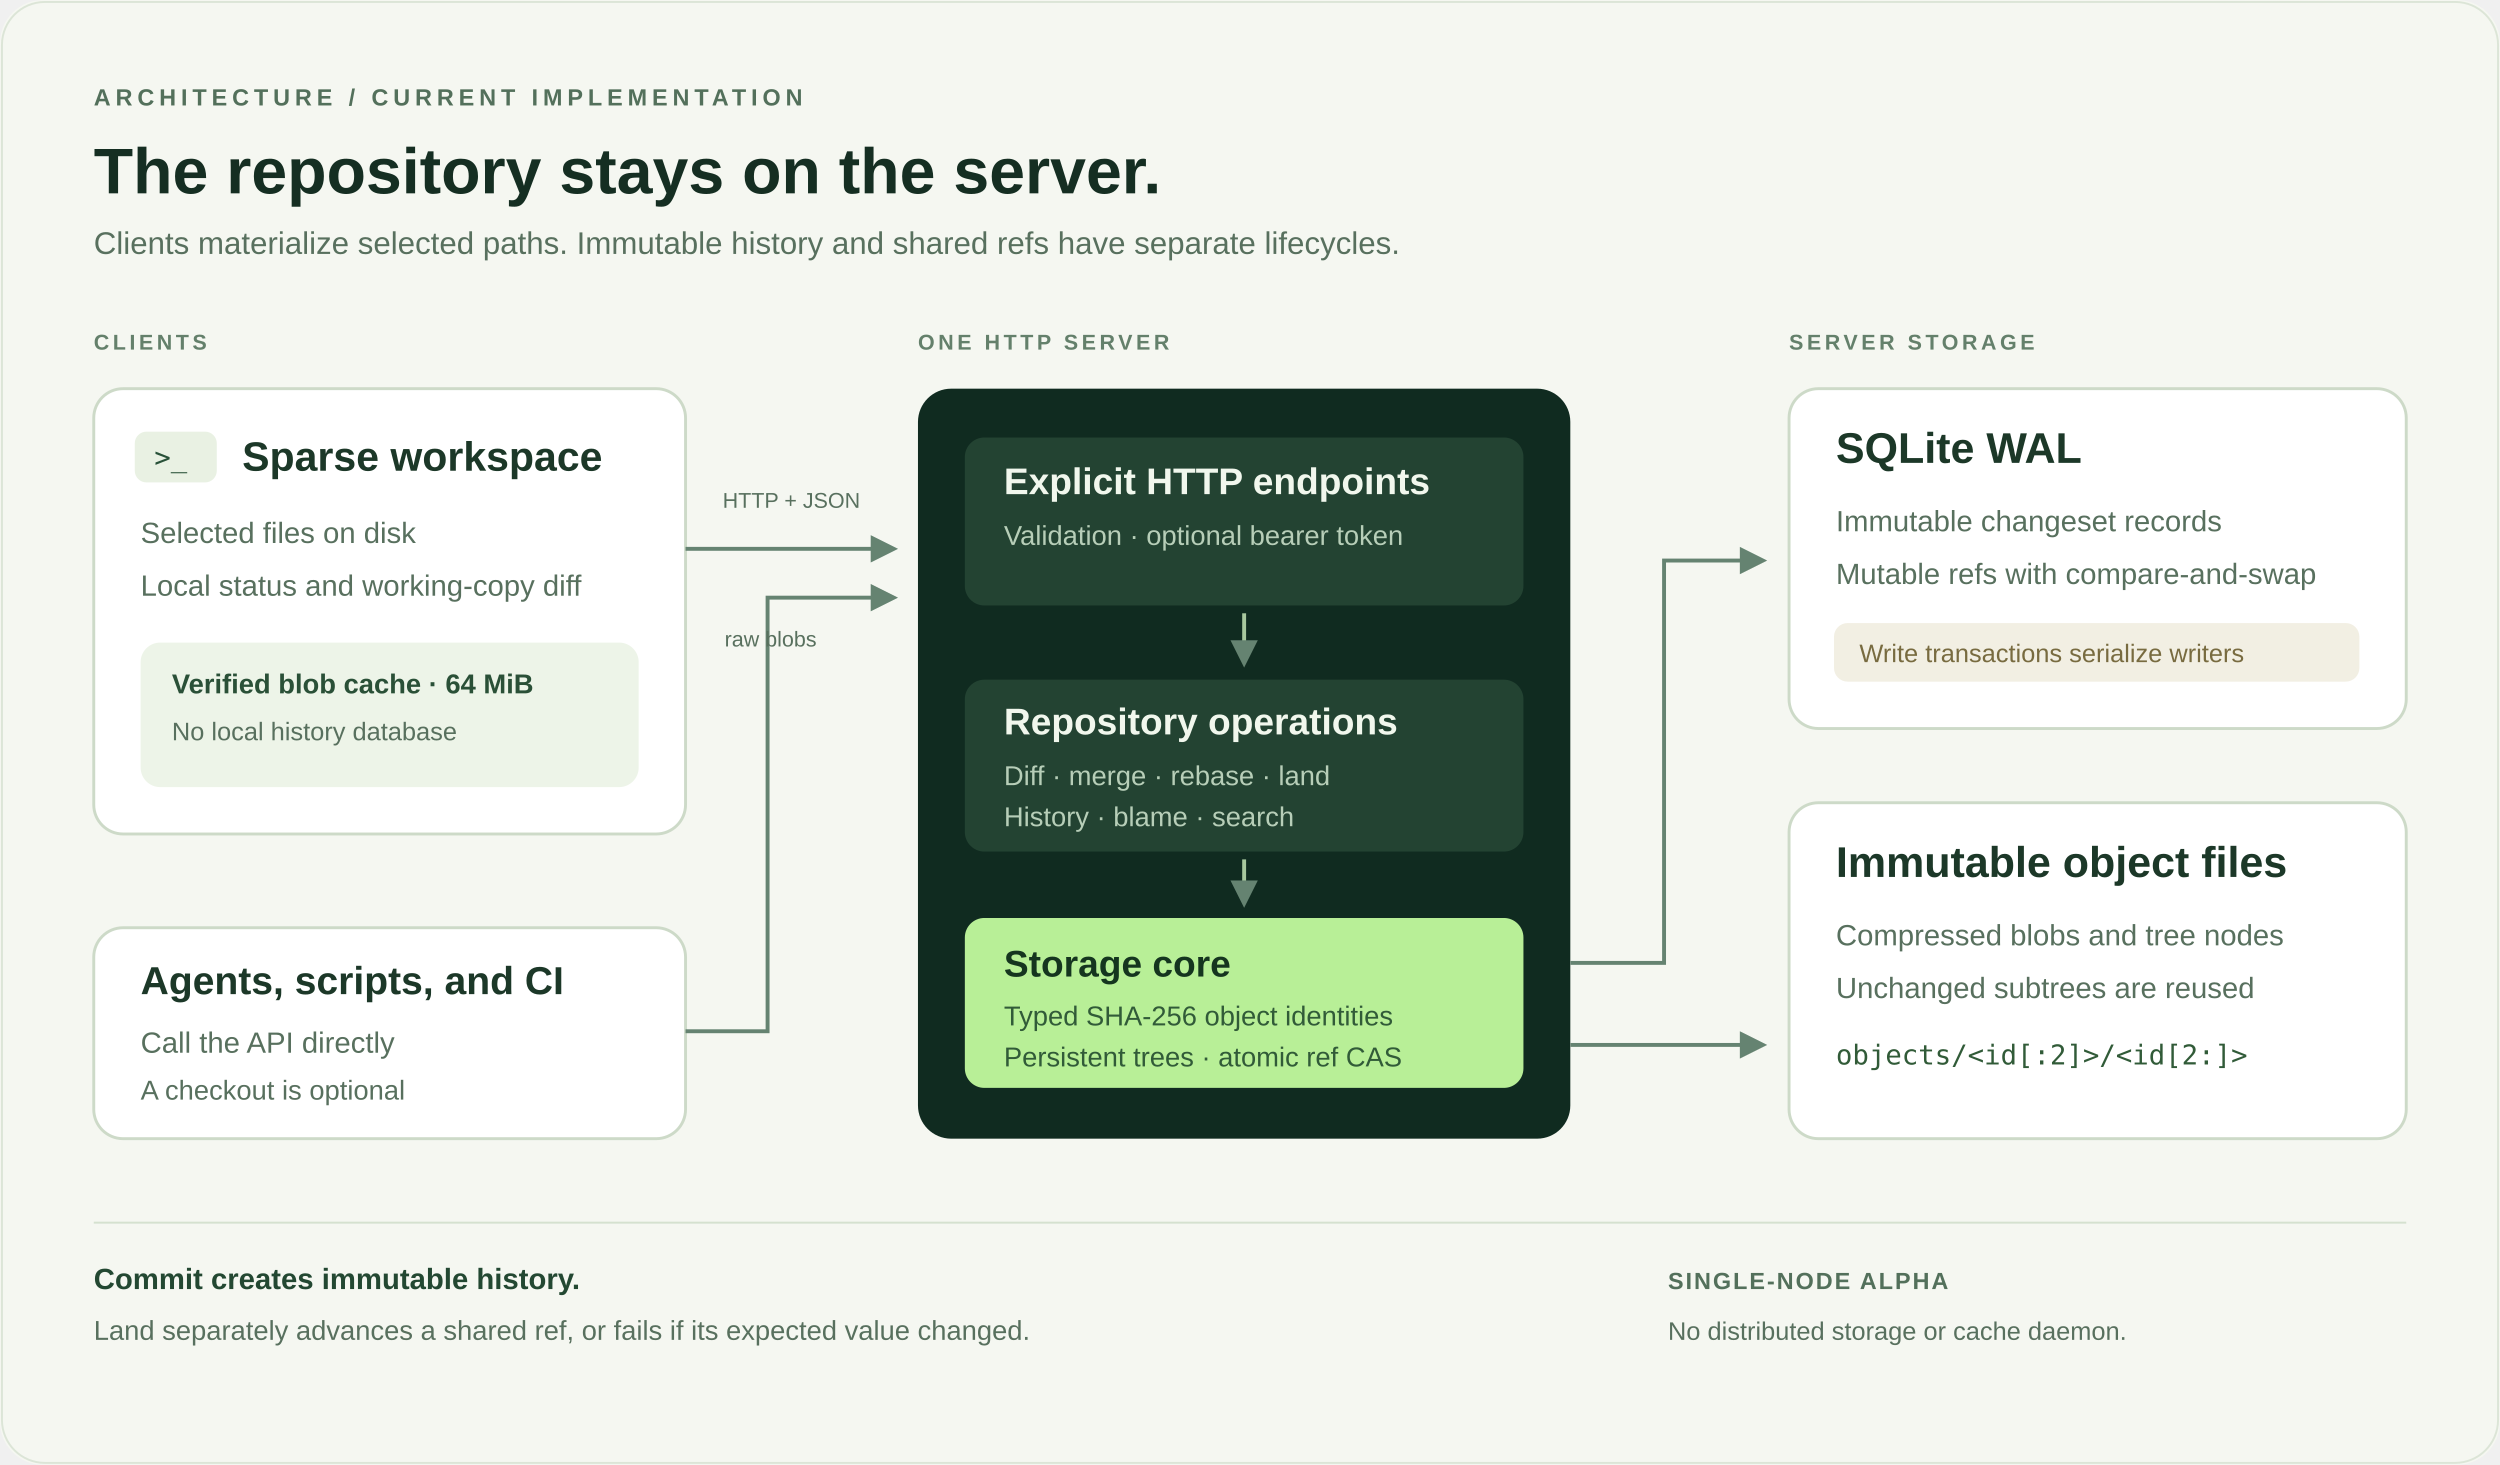
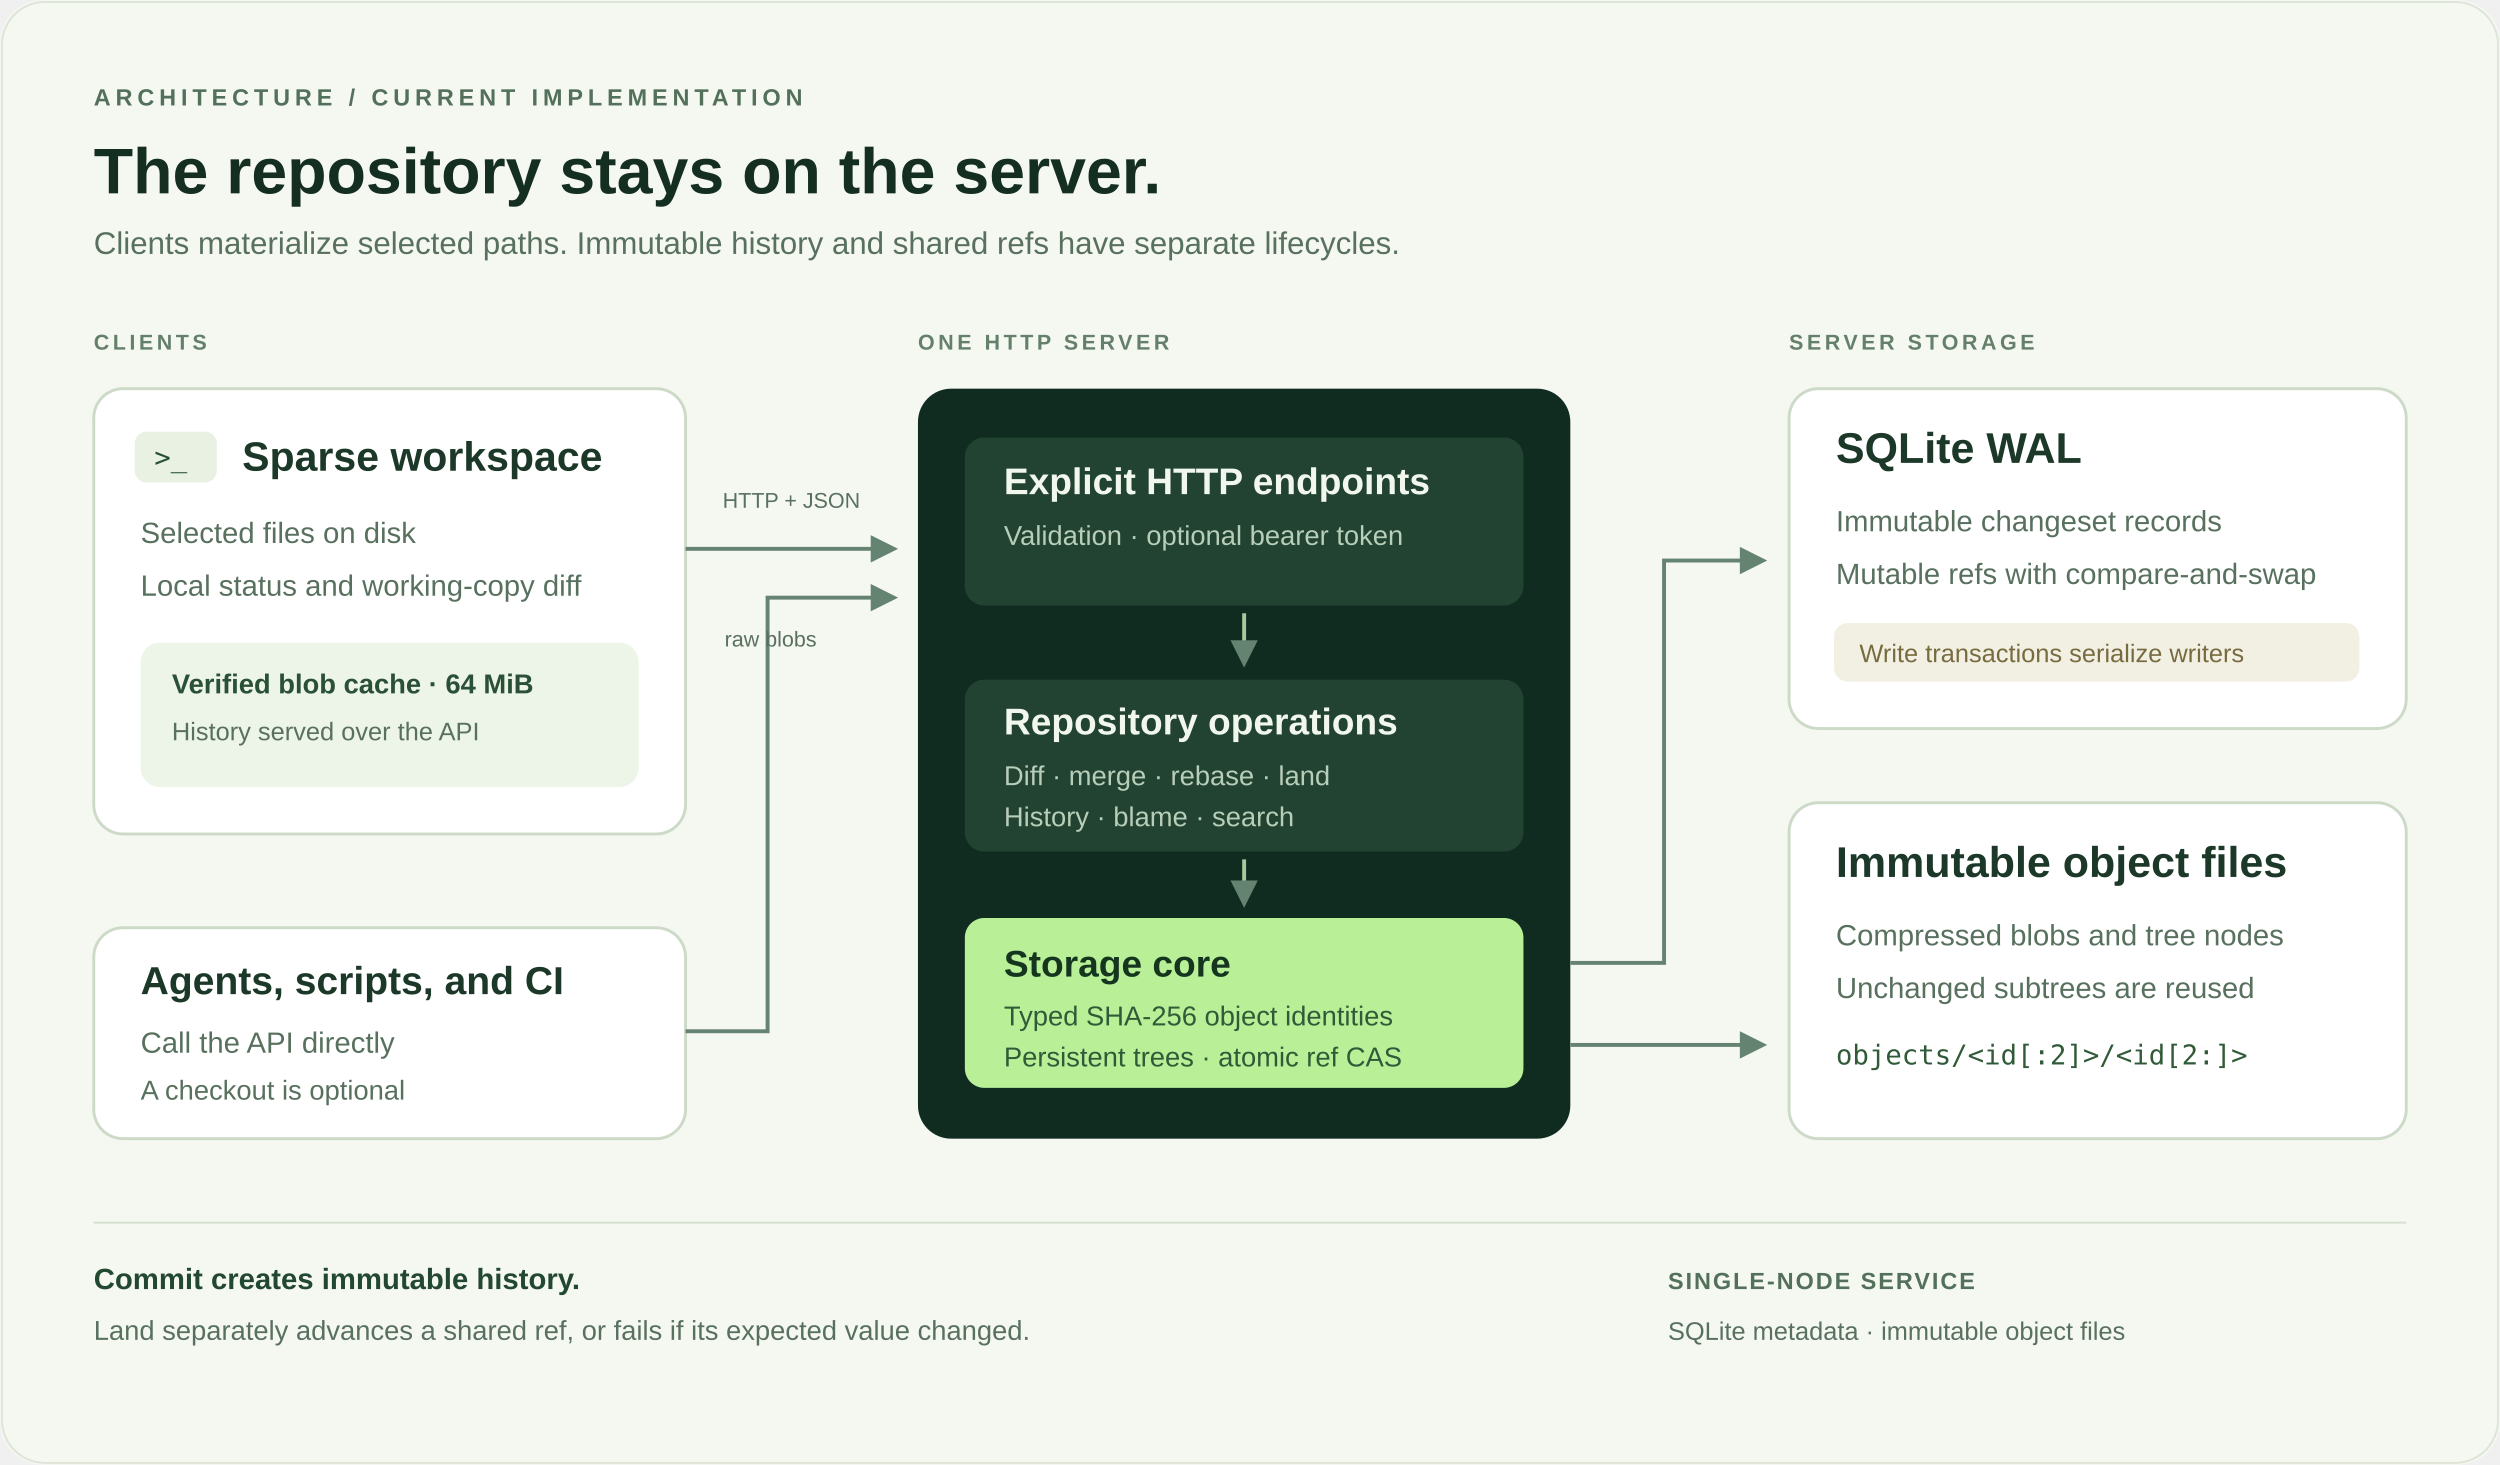
<svg xmlns="http://www.w3.org/2000/svg" width="1280" height="750" viewBox="0 0 1280 750" role="img" aria-labelledby="title desc">
  <defs>
    <marker id="arrow" viewBox="0 0 10 10" refX="8" refY="5" markerWidth="7" markerHeight="7" orient="auto-start-reverse">
      <path d="M0 0 10 5 0 10Z" fill="#658371" />
    </marker>
  </defs>
  <rect width="1280" height="750" rx="22" fill="#f5f7f1" />
  <rect x="1" y="1" width="1278" height="748" rx="22" fill="none" stroke="#dce5d7" />
  <g font-family="Arial,Helvetica,sans-serif">
    <text x="48" y="54" font-size="12" font-weight="700" letter-spacing="2.5" fill="#53705b">ARCHITECTURE / CURRENT IMPLEMENTATION</text>
    <text x="48" y="99" font-size="33" font-weight="700" fill="#152e22">The repository stays on the server.</text>
    <text x="48" y="130" font-size="16" fill="#58705e">Clients materialize selected paths. Immutable history and shared refs have separate lifecycles.</text>
    <g font-size="11" font-weight="700" letter-spacing="1.8" fill="#64806b">
      <text x="48" y="179">CLIENTS</text>
      <text x="470" y="179">ONE HTTP SERVER</text>
      <text x="916" y="179">SERVER STORAGE</text>
    </g>
    <rect x="48" y="199" width="303" height="228" rx="15" fill="#ffffff" stroke="#cddac8" stroke-width="1.5" />
    <rect x="69" y="221" width="42" height="26" rx="6" fill="#e9f1e3" />
    <text x="79" y="239" fill="#285138" font-size="14" font-family="monospace">&gt;_</text>
    <text x="124" y="241" font-size="21" font-weight="700" fill="#1c3828">Sparse workspace</text>
    <text x="72" y="278" font-size="15" fill="#58705e">Selected files on disk</text>
    <text x="72" y="305" font-size="15" fill="#58705e">Local status and working-copy diff</text>
    <rect x="72" y="329" width="255" height="74" rx="10" fill="#edf4e8" />
    <text x="88" y="355" font-size="14" font-weight="700" fill="#2a5037">Verified blob cache · 64 MiB</text>
-     <text x="88" y="379" font-size="13" fill="#58705e">No local history database</text>
+     <text x="88" y="379" font-size="13" fill="#58705e">History served over the API</text>
    <rect x="48" y="475" width="303" height="108" rx="15" fill="#ffffff" stroke="#cddac8" stroke-width="1.5" />
    <text x="72" y="509" font-size="20" font-weight="700" fill="#1c3828">Agents, scripts, and CI</text>
    <text x="72" y="539" font-size="15" fill="#58705e">Call the API directly</text>
    <text x="72" y="563" font-size="14" fill="#58705e">A checkout is optional</text>
    <path d="M351 281H457" fill="none" stroke="#658371" stroke-width="2" marker-end="url(#arrow)" />
    <path d="M351 528H393V306H457" fill="none" stroke="#658371" stroke-width="2" marker-end="url(#arrow)" />
    <text x="370" y="260" fill="#58705e" font-size="11">HTTP + JSON</text>
    <text x="371" y="331" fill="#58705e" font-size="11">raw blobs</text>
    <rect x="470" y="199" width="334" height="384" rx="17" fill="#102b20" />
    <rect x="494" y="224" width="286" height="86" rx="10" fill="#234332" />
    <text x="514" y="253" font-size="19" font-weight="700" fill="#f1f7ed">Explicit HTTP endpoints</text>
    <text x="514" y="279" font-size="14" fill="#b7ceb8">Validation · optional bearer token</text>
    <path d="M637 314V339" stroke="#a8c89e" stroke-width="2" marker-end="url(#arrow)" />
    <rect x="494" y="348" width="286" height="88" rx="10" fill="#234332" />
    <text x="514" y="376" font-size="19" font-weight="700" fill="#f1f7ed">Repository operations</text>
    <text x="514" y="402" font-size="14" fill="#b7ceb8">Diff · merge · rebase · land</text>
    <text x="514" y="423" font-size="14" fill="#b7ceb8">History · blame · search</text>
    <path d="M637 440V462" stroke="#a8c89e" stroke-width="2" marker-end="url(#arrow)" />
    <rect x="494" y="470" width="286" height="87" rx="10" fill="#b8ef97" />
    <text x="514" y="500" font-size="19" font-weight="700" fill="#15351f">Storage core</text>
    <text x="514" y="525" font-size="14" fill="#315b38">Typed SHA-256 object identities</text>
    <text x="514" y="546" font-size="14" fill="#315b38">Persistent trees · atomic ref CAS</text>
    <path d="M804 493H852V287H902" fill="none" stroke="#658371" stroke-width="2" marker-end="url(#arrow)" />
    <path d="M804 535H902" fill="none" stroke="#658371" stroke-width="2" marker-end="url(#arrow)" />
    <rect x="916" y="199" width="316" height="174" rx="15" fill="#ffffff" stroke="#cddac8" stroke-width="1.5" />
    <text x="940" y="237" font-size="22" font-weight="700" fill="#1c3828">SQLite WAL</text>
    <text x="940" y="272" font-size="15" fill="#58705e">Immutable changeset records</text>
    <text x="940" y="299" font-size="15" fill="#58705e">Mutable refs with compare-and-swap</text>
    <rect x="939" y="319" width="269" height="30" rx="7" fill="#f2efe3" />
    <text x="952" y="339" font-size="13" fill="#786b40">Write transactions serialize writers</text>
    <rect x="916" y="411" width="316" height="172" rx="15" fill="#ffffff" stroke="#cddac8" stroke-width="1.5" />
    <text x="940" y="449" font-size="22" font-weight="700" fill="#1c3828">Immutable object files</text>
    <text x="940" y="484" font-size="15" fill="#58705e">Compressed blobs and tree nodes</text>
    <text x="940" y="511" font-size="15" fill="#58705e">Unchanged subtrees are reused</text>
    <text x="940" y="545" font-size="14" font-family="monospace" fill="#315b38">objects/&lt;id[:2]&gt;/&lt;id[2:]&gt;</text>
    <line x1="48" y1="626" x2="1232" y2="626" stroke="#d5e1cf" />
    <text x="48" y="660" font-size="15" font-weight="700" fill="#234832">Commit creates immutable history.</text>
    <text x="48" y="686" font-size="14" fill="#58705e">Land separately advances a shared ref, or fails if its expected value changed.</text>
-     <text x="854" y="660" font-size="12" font-weight="700" letter-spacing="1" fill="#53705b">SINGLE-NODE ALPHA</text>
-     <text x="854" y="686" font-size="13" fill="#58705e">No distributed storage or cache daemon.</text>
+     <text x="854" y="660" font-size="12" font-weight="700" letter-spacing="1" fill="#53705b">SINGLE-NODE SERVICE</text>
+     <text x="854" y="686" font-size="13" fill="#58705e">SQLite metadata · immutable object files</text>
  </g>
</svg>
